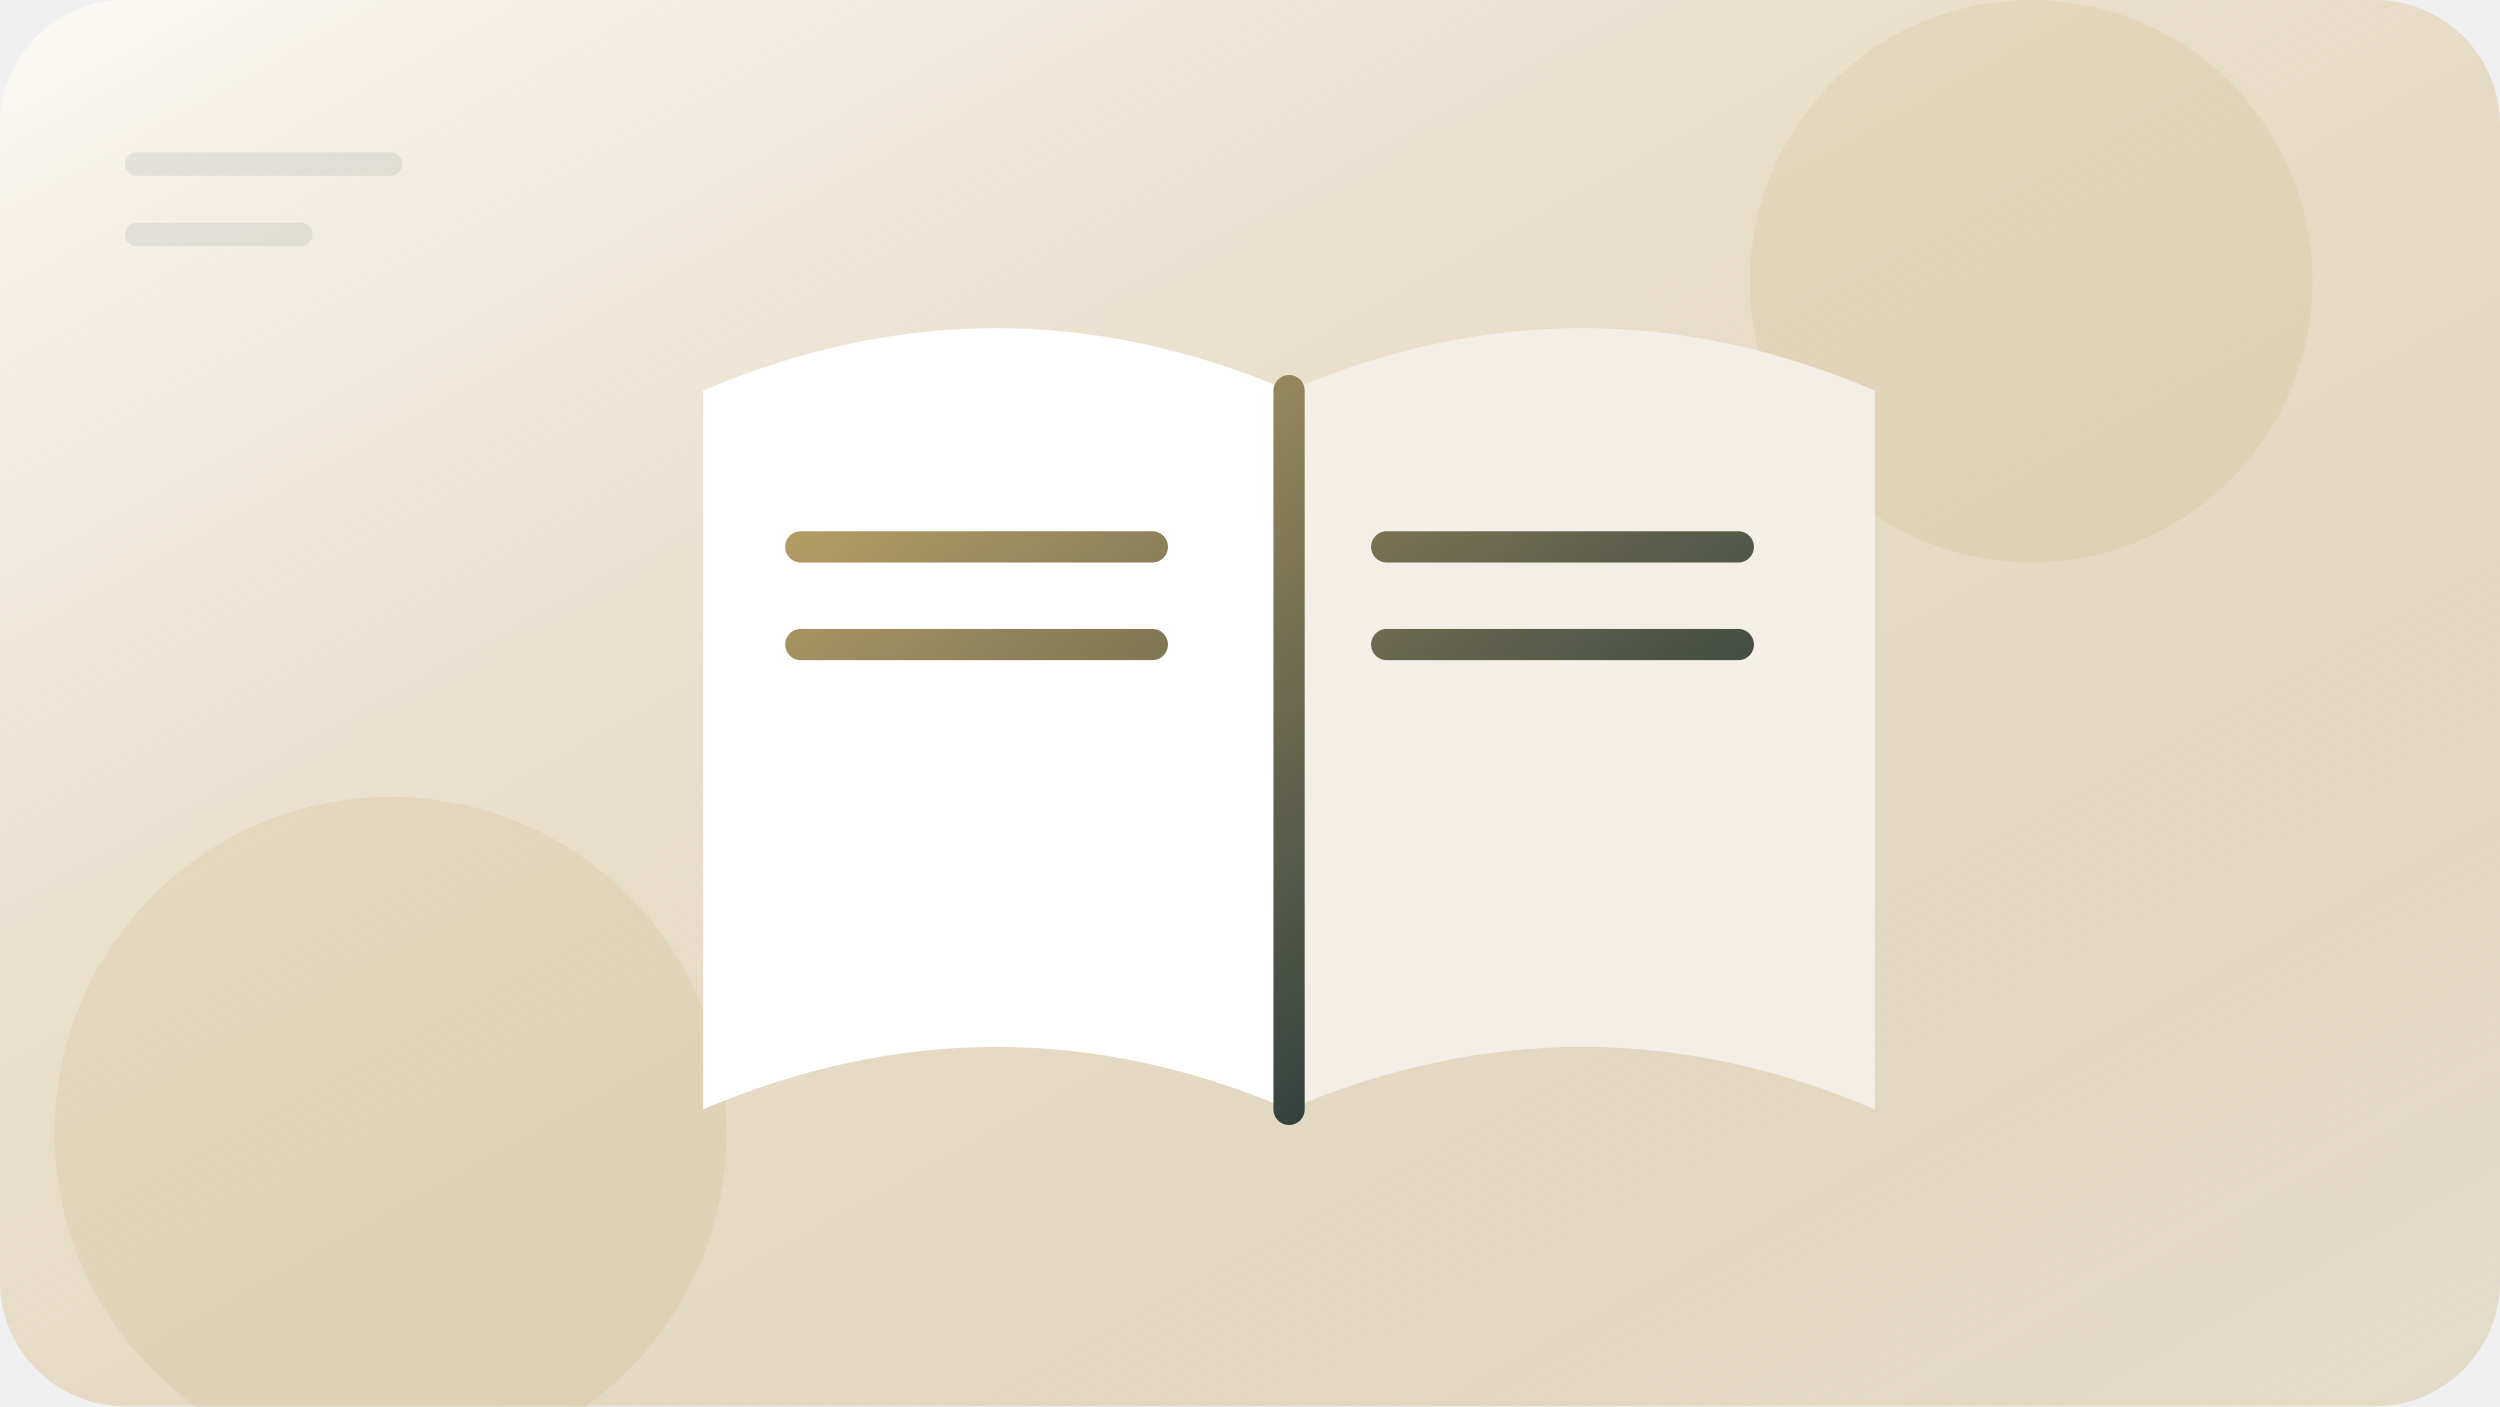
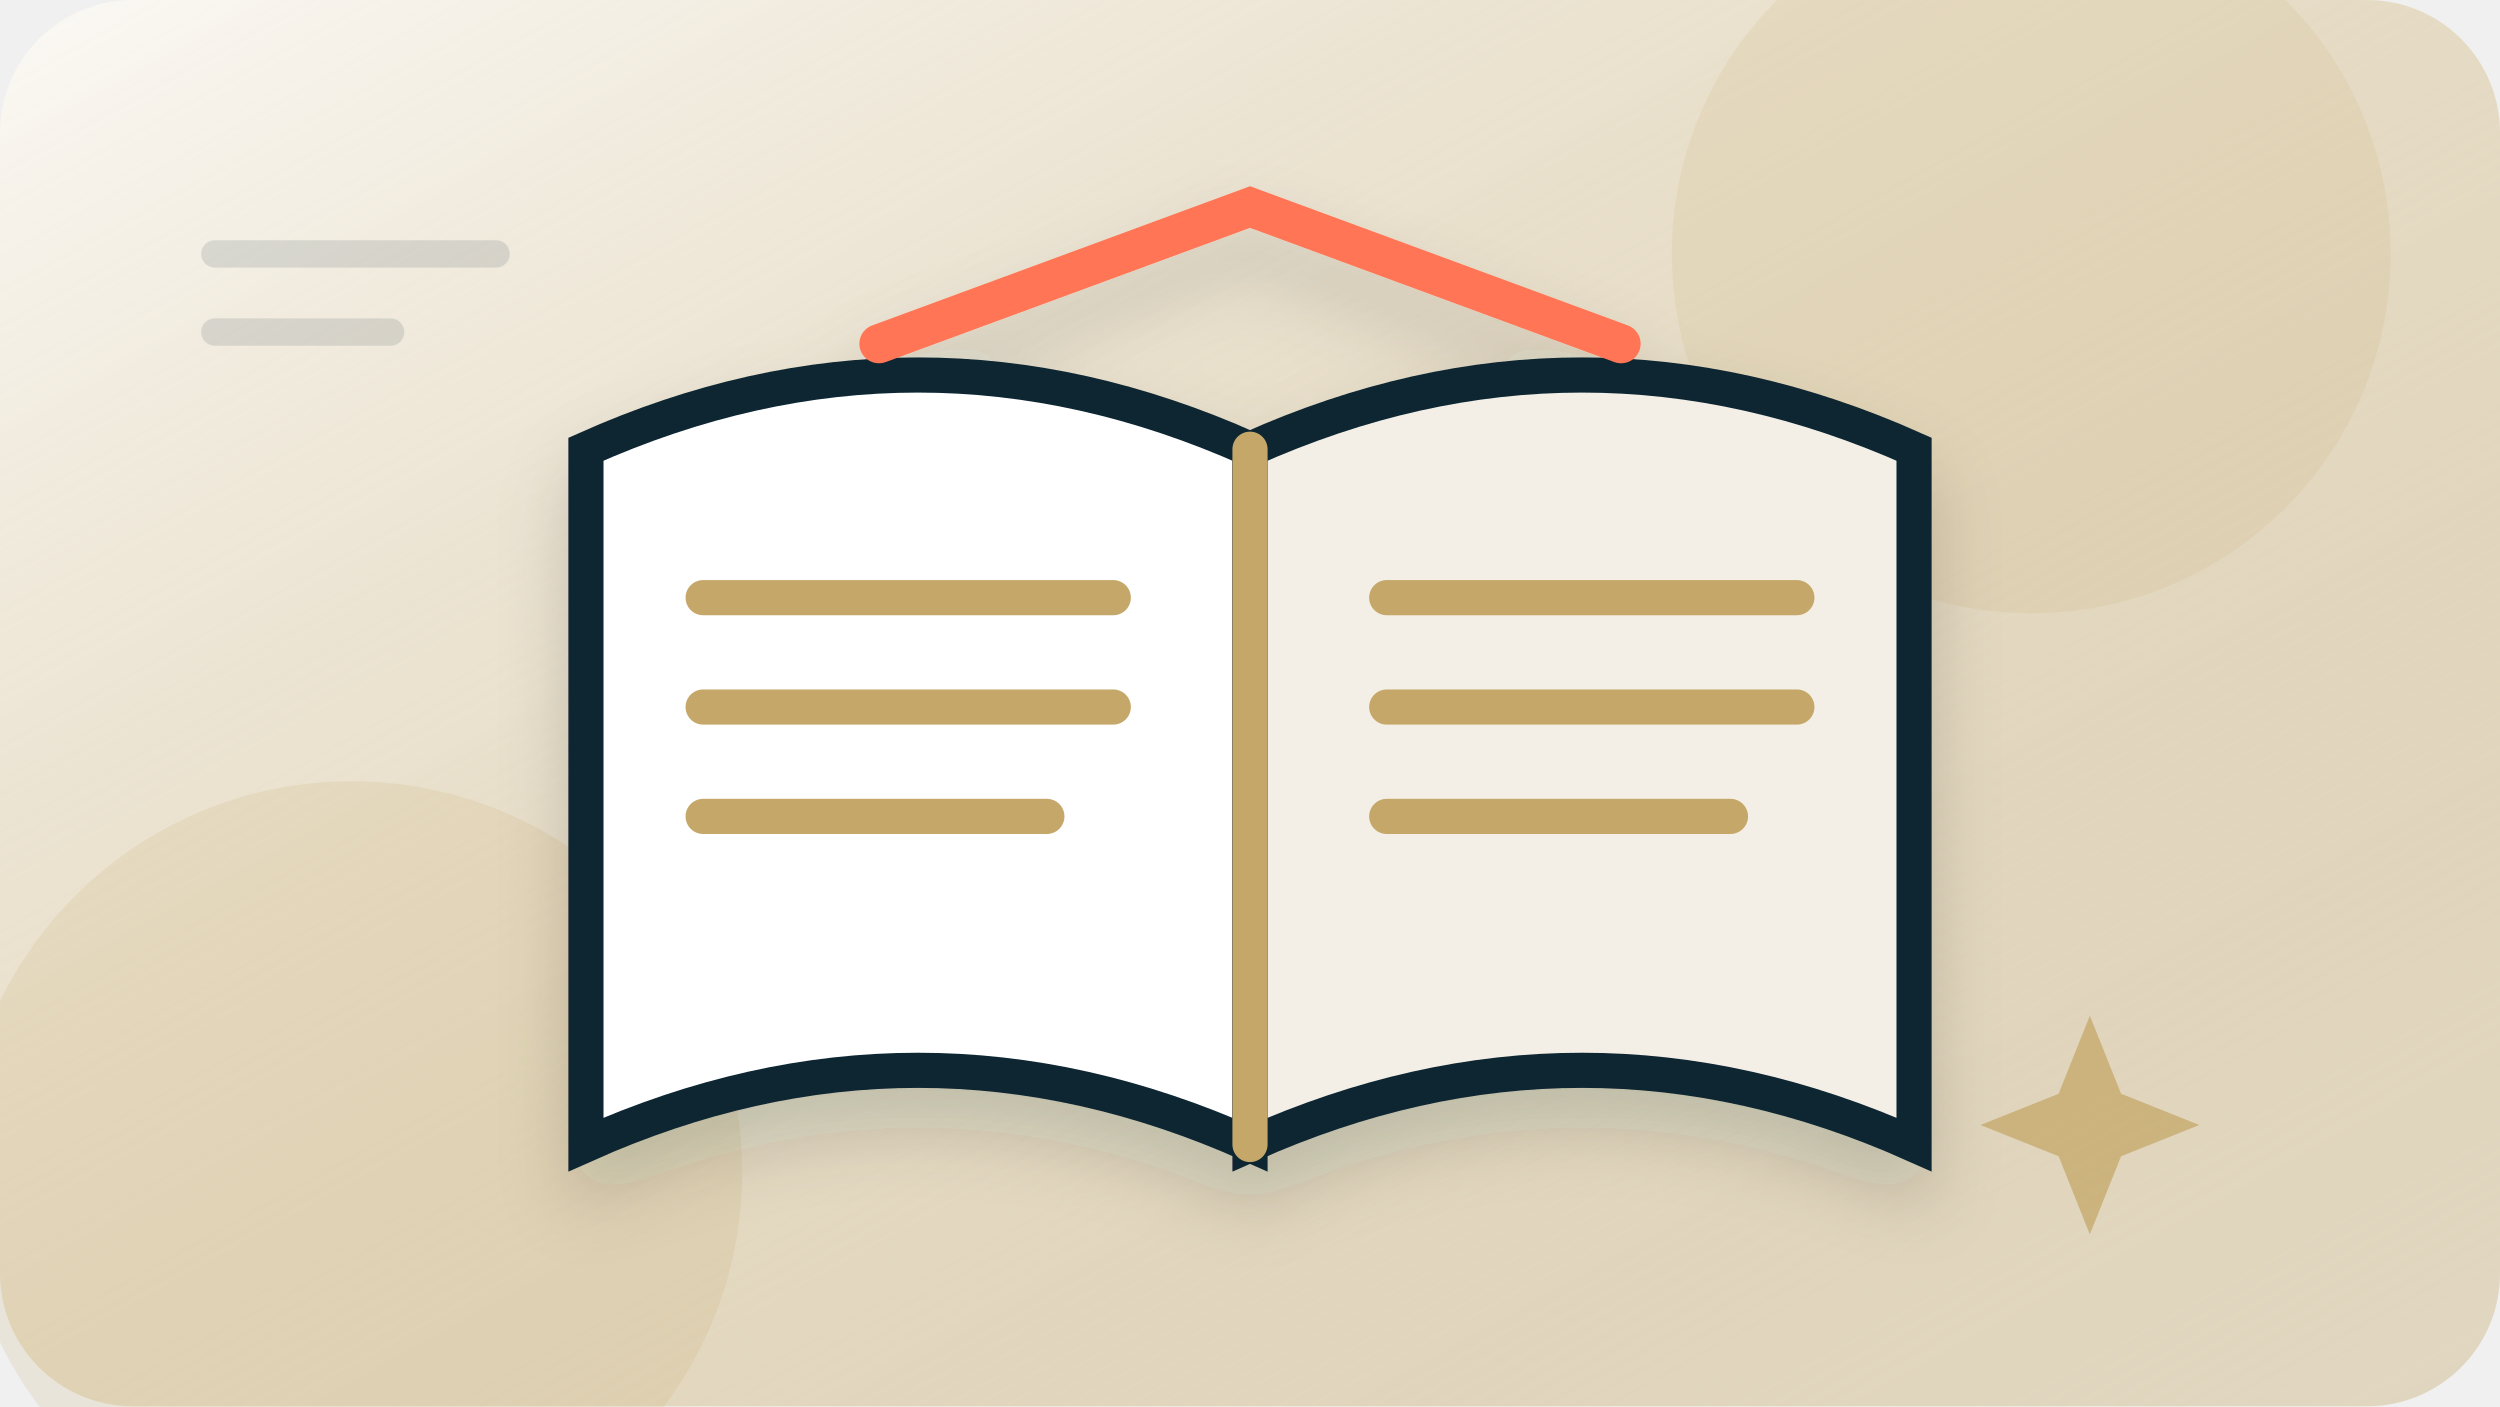
- <svg xmlns="http://www.w3.org/2000/svg" viewBox="0 0 640 360" role="img" aria-labelledby="t d">
+ <svg xmlns="http://www.w3.org/2000/svg" viewBox="0 0 640 360" role="img" aria-labelledby="title desc">
  <defs>
    <linearGradient id="bg" x1="0" y1="0" x2="1" y2="1">
      <stop stop-color="#FBF9F5" />
-       <stop offset="1" stop-color="#C5A869" stop-opacity=".28" />
+       <stop offset="1" stop-color="#C5A869" stop-opacity=".35" />
    </linearGradient>
-     <linearGradient id="a" x1="0" y1="0" x2="1" y2="1">
+     <linearGradient id="orb" x1="0" y1="0" x2="1" y2="1">
      <stop stop-color="#C5A869" />
      <stop offset="1" stop-color="#0A2533" />
    </linearGradient>
+     <filter id="shadow" x="-20%" y="-20%" width="140%" height="150%">
+       <feDropShadow dx="0" dy="10" stdDeviation="9" flood-color="#0A2533" flood-opacity=".16" />
+     </filter>
  </defs>
-   <rect width="640" height="360" rx="32" fill="url(#bg)" />
-   <circle cx="520" cy="72" r="72" fill="#C5A869" opacity=".16" />
-   <circle cx="100" cy="290" r="86" fill="#C5A869" opacity=".17" />
-   <g stroke="#0A2533" stroke-opacity=".08" stroke-width="6" stroke-linecap="round">
-     <path d="M35 42h65M35 60h42" />
-   </g>
-   <g>
-     <path d="M180 100q75-32 150 0v184q-75-32-150 0z" fill="#fff" />
-     <path d="M330 100q75-32 150 0v184q-75-32-150 0z" fill="#F4EFE6" />
-     <path d="M330 100v184M205 140h90M205 165h90M355 140h90M355 165h90" stroke="url(#a)" stroke-width="8" stroke-linecap="round" />
+   <rect width="640" height="360" rx="34" fill="url(#bg)" />
+   <circle cx="520" cy="65" r="92" fill="#C5A869" opacity=".14" />
+   <circle cx="90" cy="300" r="100" fill="#C5A869" opacity=".16" />
+   <path d="M55 65h72M55 85h45" stroke="#0A2533" stroke-opacity=".12" stroke-width="7" stroke-linecap="round" />
+   <path d="M535 260l8 20 20 8-20 8-8 20-8-20-20-8 20-8z" fill="#C5A869" opacity=".75" />
+   <g filter="url(#shadow)">
+     <path d="M150 115q85-38 170 0v178q-85-38-170 0z" fill="#fff" stroke="#0A2533" stroke-width="9" />
+     <path d="M320 115q85-38 170 0v178q-85-38-170 0z" fill="#F4EFE6" stroke="#0A2533" stroke-width="9" />
+     <path d="M320 115v178M180 153h105M180 181h105M180 209h88M355 153h105M355 181h105M355 209h88" stroke="#C5A869" stroke-width="9" stroke-linecap="round" />
+     <path d="M225 88l95-35 95 35" fill="none" stroke="#FF7555" stroke-width="10" stroke-linecap="round" />
  </g>
</svg>
